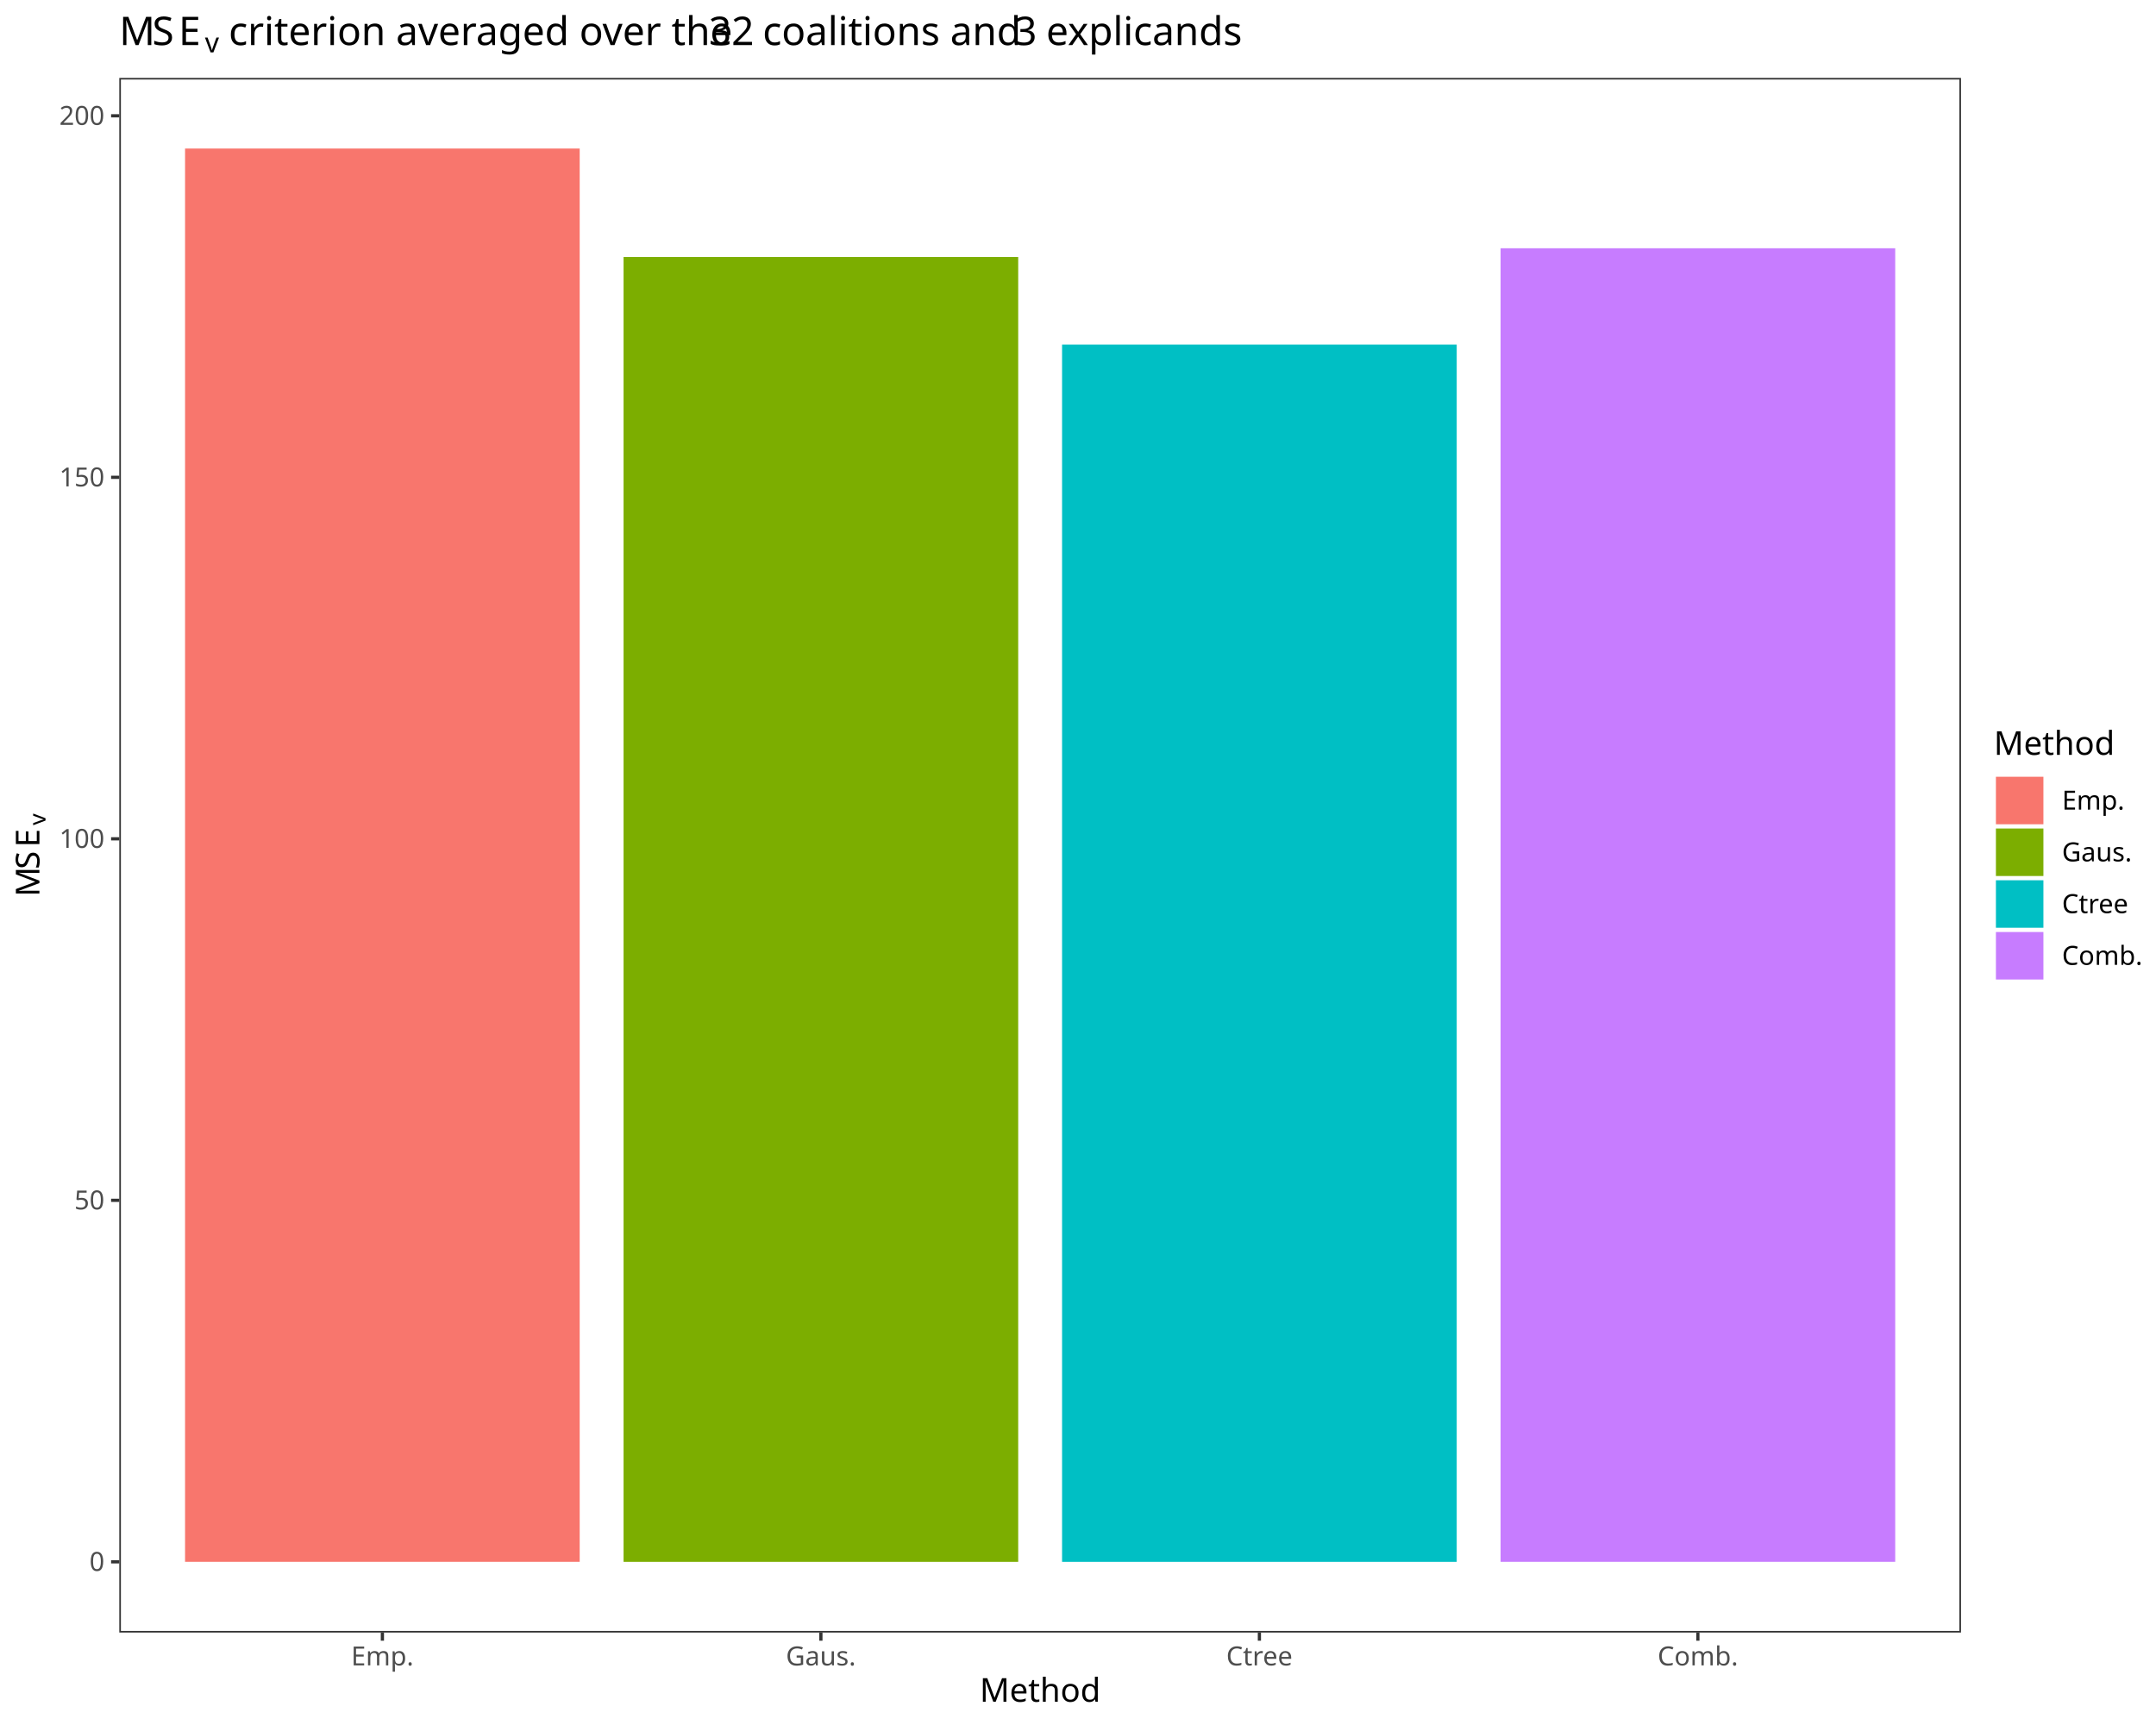
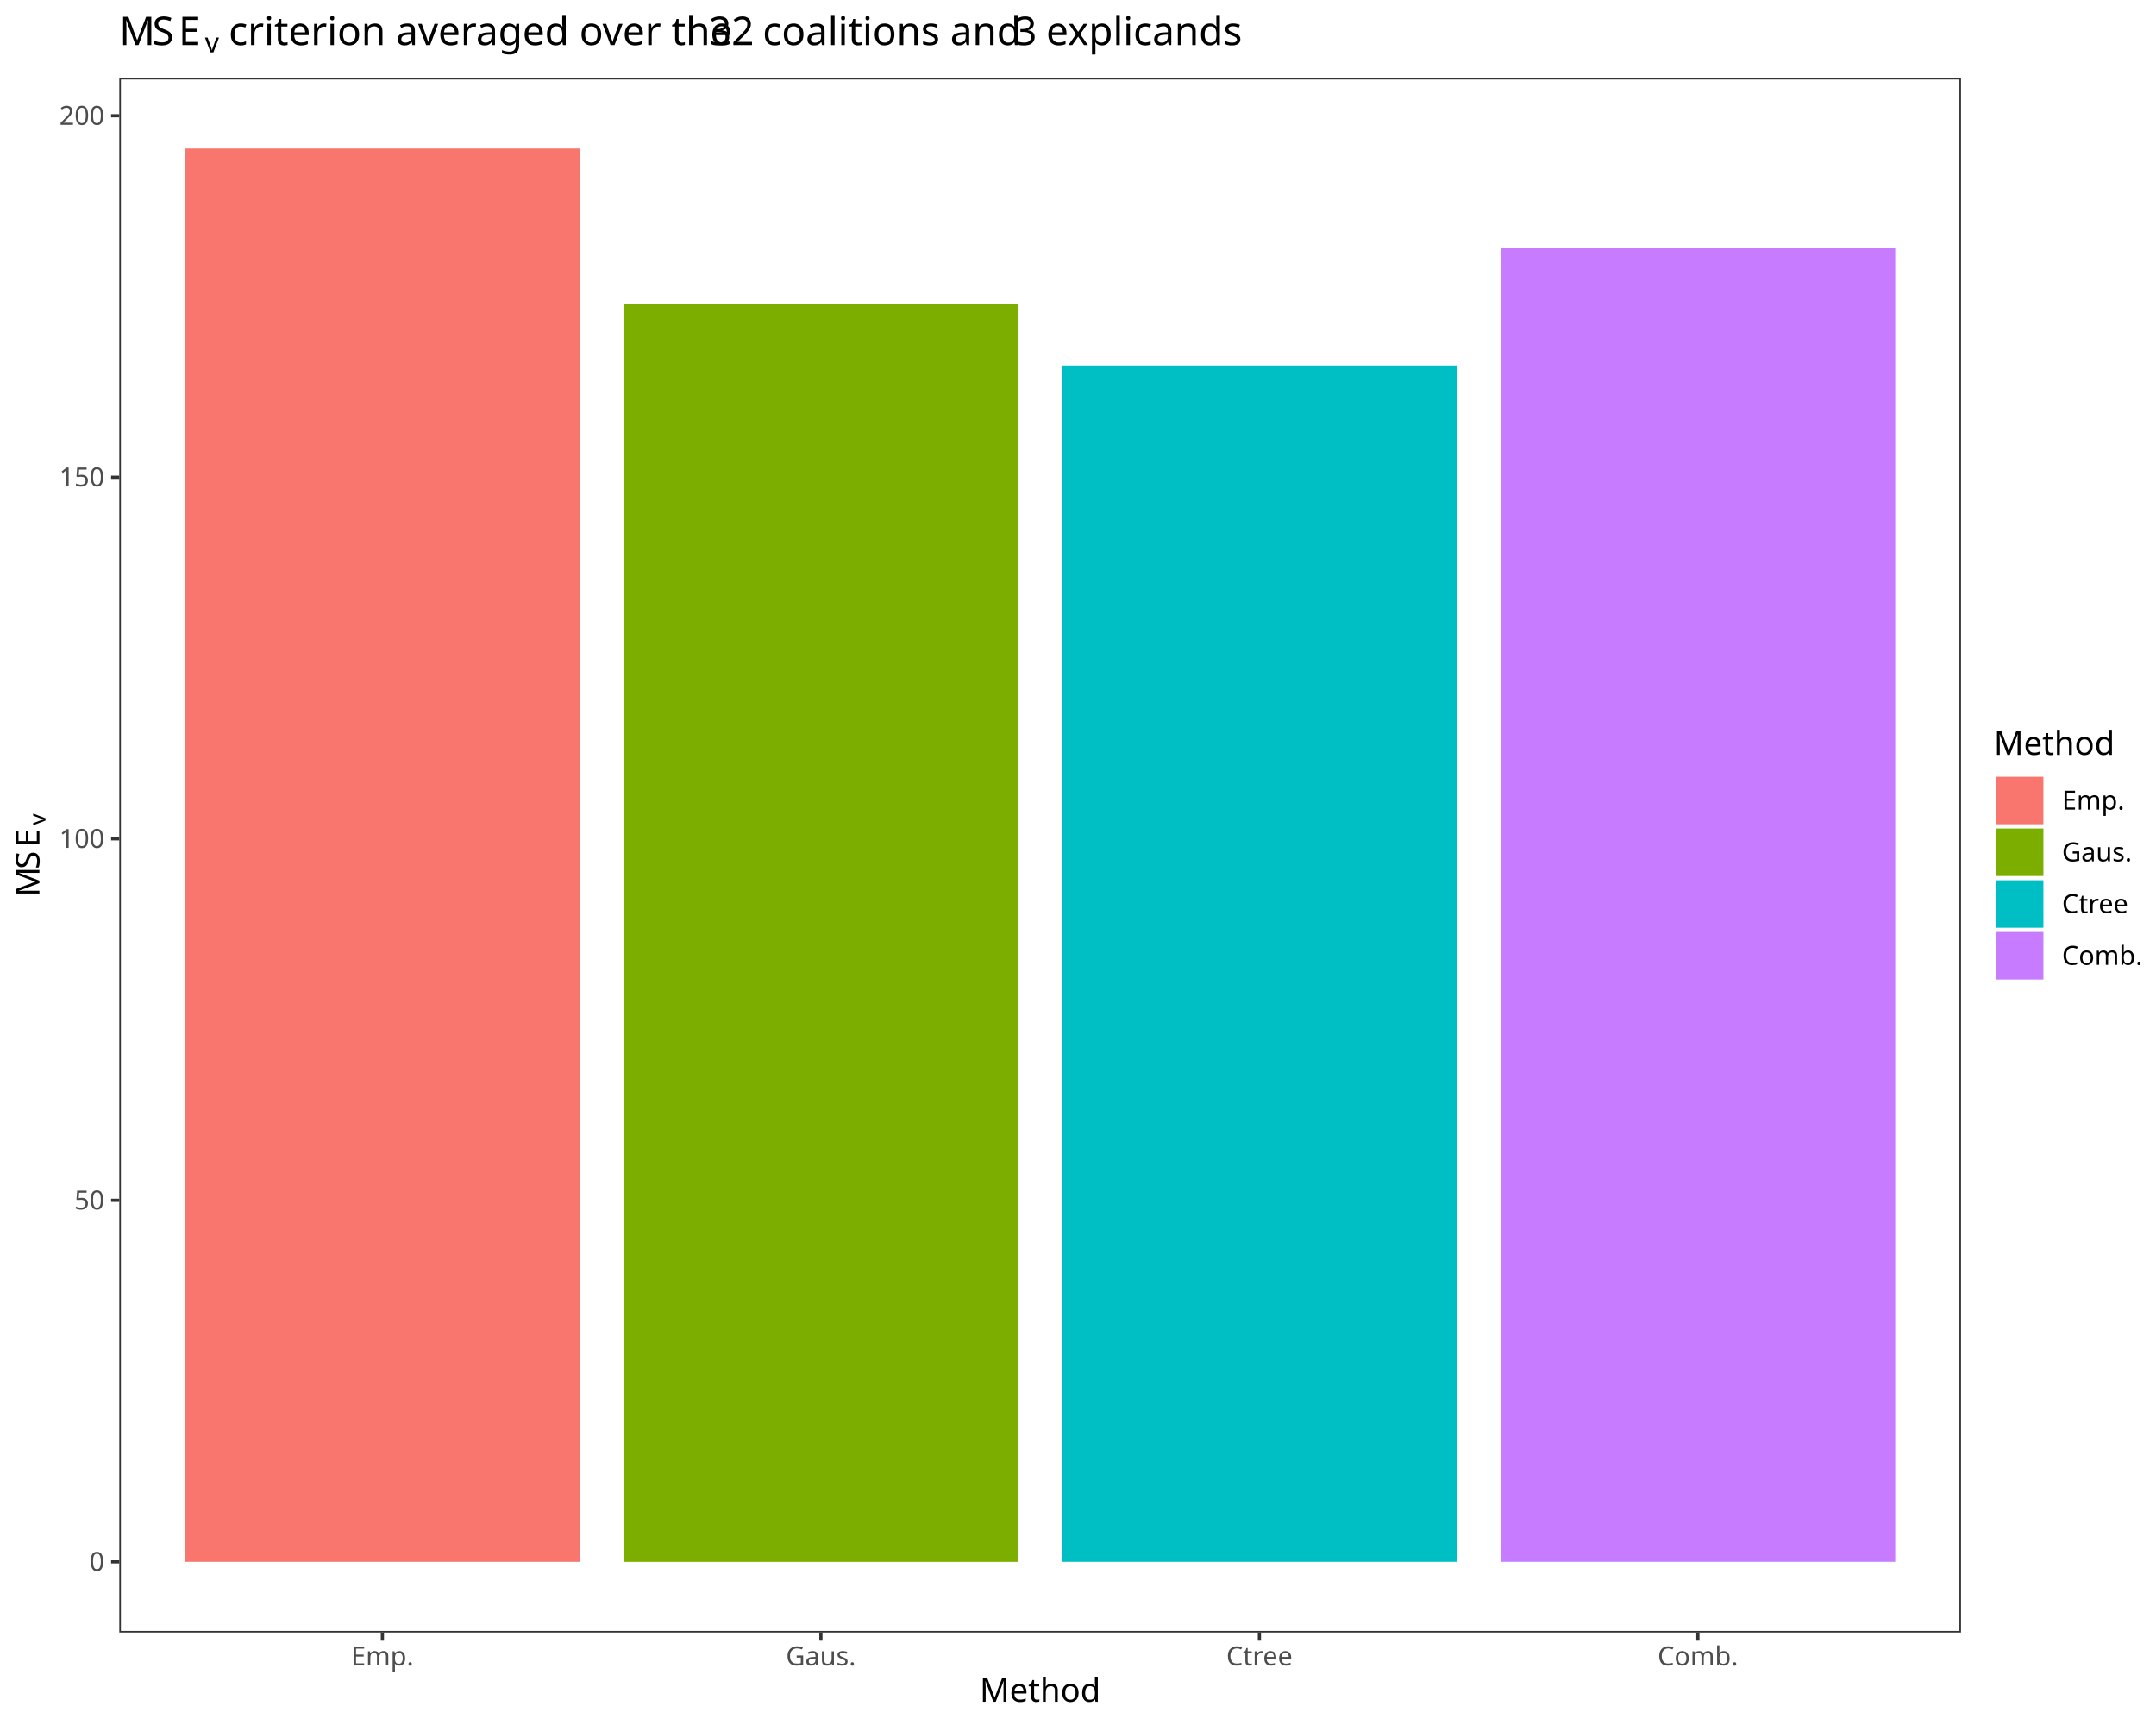
<svg xmlns="http://www.w3.org/2000/svg" class="svglite" data-engine-version="2.0" width="720.00pt" height="576.00pt" viewBox="0 0 720.00 576.00">
  <defs>
    <style type="text/css">
    .svglite line, .svglite polyline, .svglite polygon, .svglite path, .svglite rect, .svglite circle {
      fill: none;
      stroke: #000000;
      stroke-linecap: round;
      stroke-linejoin: round;
      stroke-miterlimit: 10.00;
    }
  </style>
  </defs>
  <rect width="100%" height="100%" style="stroke: none; fill: #FFFFFF;" />
  <defs>
    <clipPath id="cpMC4wMHw3MjAuMDB8MC4wMHw1NzYuMDA=">
      <rect x="0.00" y="0.00" width="720.00" height="576.00" />
    </clipPath>
  </defs>
  <g clip-path="url(#cpMC4wMHw3MjAuMDB8MC4wMHw1NzYuMDA=)">
    <rect x="0.00" y="0.00" width="720.00" height="576.00" style="stroke-width: 1.07; stroke: #FFFFFF; fill: #FFFFFF;" />
  </g>
  <defs>
    <clipPath id="cpMzkuODR8NjU0Ljg4fDI2LjAxfDU0NS4xMQ==">
      <rect x="39.84" y="26.01" width="615.04" height="519.11" />
    </clipPath>
  </defs>
  <g clip-path="url(#cpMzkuODR8NjU0Ljg4fDI2LjAxfDU0NS4xMQ==)">
    <rect x="39.84" y="26.01" width="615.04" height="519.11" style="stroke-width: 1.07; stroke: none; fill: #FFFFFF;" />
    <rect x="61.80" y="49.60" width="131.79" height="471.91" style="stroke-width: 1.07; stroke: none; stroke-linecap: butt; stroke-linejoin: miter; fill: #F8766D;" />
-     <rect x="208.24" y="85.82" width="131.79" height="435.70" style="stroke-width: 1.07; stroke: none; stroke-linecap: butt; stroke-linejoin: miter; fill: #7CAE00;" />
-     <rect x="354.68" y="115.07" width="131.79" height="406.45" style="stroke-width: 1.07; stroke: none; stroke-linecap: butt; stroke-linejoin: miter; fill: #00BFC4;" />
+     <rect x="208.24" y="101.39" width="131.79" height="420.13" style="stroke-width: 1.07; stroke: none; stroke-linecap: butt; stroke-linejoin: miter; fill: #7CAE00;" />
+     <rect x="354.68" y="122.05" width="131.79" height="399.46" style="stroke-width: 1.07; stroke: none; stroke-linecap: butt; stroke-linejoin: miter; fill: #00BFC4;" />
    <rect x="501.12" y="82.90" width="131.79" height="438.61" style="stroke-width: 1.07; stroke: none; stroke-linecap: butt; stroke-linejoin: miter; fill: #C77CFF;" />
    <rect x="39.84" y="26.01" width="615.04" height="519.11" style="stroke-width: 1.07; stroke: #333333;" />
  </g>
  <g clip-path="url(#cpMC4wMHw3MjAuMDB8MC4wMHw1NzYuMDA=)">
    <text x="34.90" y="524.54" text-anchor="end" style="font-size: 8.80px; fill: #4D4D4D; font-family: sans;" textLength="4.89px" lengthAdjust="spacingAndGlyphs">0</text>
    <text x="34.90" y="403.83" text-anchor="end" style="font-size: 8.80px; fill: #4D4D4D; font-family: sans;" textLength="9.79px" lengthAdjust="spacingAndGlyphs">50</text>
    <text x="34.90" y="283.12" text-anchor="end" style="font-size: 8.80px; fill: #4D4D4D; font-family: sans;" textLength="14.68px" lengthAdjust="spacingAndGlyphs">100</text>
    <text x="34.90" y="162.41" text-anchor="end" style="font-size: 8.80px; fill: #4D4D4D; font-family: sans;" textLength="14.68px" lengthAdjust="spacingAndGlyphs">150</text>
    <text x="34.90" y="41.70" text-anchor="end" style="font-size: 8.80px; fill: #4D4D4D; font-family: sans;" textLength="14.68px" lengthAdjust="spacingAndGlyphs">200</text>
    <polyline points="37.10,521.52 39.84,521.52 " style="stroke-width: 1.07; stroke: #333333; stroke-linecap: butt;" />
    <polyline points="37.10,400.80 39.84,400.80 " style="stroke-width: 1.07; stroke: #333333; stroke-linecap: butt;" />
    <polyline points="37.10,280.09 39.84,280.09 " style="stroke-width: 1.07; stroke: #333333; stroke-linecap: butt;" />
    <polyline points="37.10,159.38 39.84,159.38 " style="stroke-width: 1.07; stroke: #333333; stroke-linecap: butt;" />
    <polyline points="37.10,38.67 39.84,38.67 " style="stroke-width: 1.07; stroke: #333333; stroke-linecap: butt;" />
    <polyline points="127.70,547.85 127.70,545.11 " style="stroke-width: 1.07; stroke: #333333; stroke-linecap: butt;" />
    <polyline points="274.14,547.85 274.14,545.11 " style="stroke-width: 1.07; stroke: #333333; stroke-linecap: butt;" />
    <polyline points="420.58,547.85 420.58,545.11 " style="stroke-width: 1.07; stroke: #333333; stroke-linecap: butt;" />
    <polyline points="567.01,547.85 567.01,545.11 " style="stroke-width: 1.07; stroke: #333333; stroke-linecap: butt;" />
    <text x="127.70" y="556.10" text-anchor="middle" style="font-size: 8.80px; fill: #4D4D4D; font-family: sans;" textLength="20.54px" lengthAdjust="spacingAndGlyphs">Emp.</text>
    <text x="274.14" y="556.10" text-anchor="middle" style="font-size: 8.80px; fill: #4D4D4D; font-family: sans;" textLength="23.49px" lengthAdjust="spacingAndGlyphs">Gaus.</text>
    <text x="420.58" y="556.10" text-anchor="middle" style="font-size: 8.80px; fill: #4D4D4D; font-family: sans;" textLength="21.52px" lengthAdjust="spacingAndGlyphs">Ctree</text>
    <text x="567.01" y="556.10" text-anchor="middle" style="font-size: 8.80px; fill: #4D4D4D; font-family: sans;" textLength="25.92px" lengthAdjust="spacingAndGlyphs">Comb.</text>
    <text x="347.36" y="568.24" text-anchor="middle" style="font-size: 11.00px; font-family: sans;" textLength="36.70px" lengthAdjust="spacingAndGlyphs">Method</text>
    <text transform="translate(13.16,299.41) rotate(-90)" style="font-size: 11.00px; font-family: sans;" textLength="9.17px" lengthAdjust="spacingAndGlyphs">M</text>
    <text transform="translate(13.16,290.24) rotate(-90)" style="font-size: 11.00px; font-family: sans;" textLength="7.34px" lengthAdjust="spacingAndGlyphs">S</text>
    <text transform="translate(13.16,282.90) rotate(-90)" style="font-size: 11.00px; font-family: sans;" textLength="7.34px" lengthAdjust="spacingAndGlyphs">E</text>
    <text transform="translate(15.20,275.56) rotate(-90)" style="font-size: 7.70px; font-family: sans;" textLength="3.85px" lengthAdjust="spacingAndGlyphs">v</text>
    <rect x="665.84" y="243.33" width="48.68" height="84.45" style="stroke-width: 1.07; stroke: none; fill: #FFFFFF;" />
    <text x="665.84" y="252.05" style="font-size: 11.00px; font-family: sans;" textLength="36.70px" lengthAdjust="spacingAndGlyphs">Method</text>
    <rect x="665.84" y="258.67" width="17.28" height="17.28" style="stroke-width: 1.07; stroke: none; fill: #FFFFFF;" />
    <rect x="666.54" y="259.37" width="15.86" height="15.86" style="stroke-width: 1.07; stroke: none; stroke-linecap: butt; stroke-linejoin: miter; fill: #F8766D;" />
    <rect x="665.84" y="275.95" width="17.28" height="17.28" style="stroke-width: 1.07; stroke: none; fill: #FFFFFF;" />
    <rect x="666.54" y="276.65" width="15.86" height="15.86" style="stroke-width: 1.07; stroke: none; stroke-linecap: butt; stroke-linejoin: miter; fill: #7CAE00;" />
    <rect x="665.84" y="293.23" width="17.28" height="17.28" style="stroke-width: 1.07; stroke: none; fill: #FFFFFF;" />
    <rect x="666.54" y="293.93" width="15.86" height="15.86" style="stroke-width: 1.07; stroke: none; stroke-linecap: butt; stroke-linejoin: miter; fill: #00BFC4;" />
    <rect x="665.84" y="310.51" width="17.28" height="17.28" style="stroke-width: 1.07; stroke: none; fill: #FFFFFF;" />
    <rect x="666.54" y="311.21" width="15.86" height="15.86" style="stroke-width: 1.07; stroke: none; stroke-linecap: butt; stroke-linejoin: miter; fill: #C77CFF;" />
    <text x="688.60" y="270.33" style="font-size: 8.80px; font-family: sans;" textLength="20.54px" lengthAdjust="spacingAndGlyphs">Emp.</text>
    <text x="688.60" y="287.61" style="font-size: 8.80px; font-family: sans;" textLength="23.49px" lengthAdjust="spacingAndGlyphs">Gaus.</text>
    <text x="688.60" y="304.89" style="font-size: 8.80px; font-family: sans;" textLength="21.52px" lengthAdjust="spacingAndGlyphs">Ctree</text>
    <text x="688.60" y="322.17" style="font-size: 8.80px; font-family: sans;" textLength="25.92px" lengthAdjust="spacingAndGlyphs">Comb.</text>
    <text x="39.84" y="15.05" style="font-size: 13.20px; font-family: sans;" textLength="11.00px" lengthAdjust="spacingAndGlyphs">M</text>
    <text x="50.84" y="15.05" style="font-size: 13.20px; font-family: sans;" textLength="8.81px" lengthAdjust="spacingAndGlyphs">S</text>
    <text x="59.64" y="15.05" style="font-size: 13.20px; font-family: sans;" textLength="8.81px" lengthAdjust="spacingAndGlyphs">E</text>
    <text x="68.45" y="17.49" style="font-size: 9.24px; font-family: sans;" textLength="4.62px" lengthAdjust="spacingAndGlyphs">v</text>
    <text x="73.07" y="15.05" style="font-size: 13.20px; font-family: sans;" textLength="3.30px" lengthAdjust="spacingAndGlyphs"> </text>
    <text x="76.38" y="15.05" style="font-size: 13.20px; font-family: sans;" textLength="157.04px" lengthAdjust="spacingAndGlyphs">criterion averaged over the</text>
    <text x="233.41" y="15.05" style="font-size: 13.20px; font-family: sans;" textLength="3.30px" lengthAdjust="spacingAndGlyphs"> </text>
    <text x="236.72" y="15.05" style="font-size: 13.20px; font-family: sans;" textLength="14.68px" lengthAdjust="spacingAndGlyphs">32</text>
    <text x="251.40" y="15.05" style="font-size: 13.20px; font-family: sans;" textLength="3.30px" lengthAdjust="spacingAndGlyphs"> </text>
    <text x="254.70" y="15.05" style="font-size: 13.20px; font-family: sans;" textLength="80.73px" lengthAdjust="spacingAndGlyphs">coalitions and</text>
    <text x="335.43" y="15.05" style="font-size: 13.20px; font-family: sans;" textLength="3.30px" lengthAdjust="spacingAndGlyphs"> </text>
    <text x="338.73" y="15.05" style="font-size: 13.20px; font-family: sans;" textLength="7.34px" lengthAdjust="spacingAndGlyphs">3</text>
    <text x="346.08" y="15.05" style="font-size: 13.20px; font-family: sans;" textLength="3.30px" lengthAdjust="spacingAndGlyphs"> </text>
    <text x="349.38" y="15.05" style="font-size: 13.20px; font-family: sans;" textLength="62.39px" lengthAdjust="spacingAndGlyphs">explicands</text>
  </g>
</svg>
